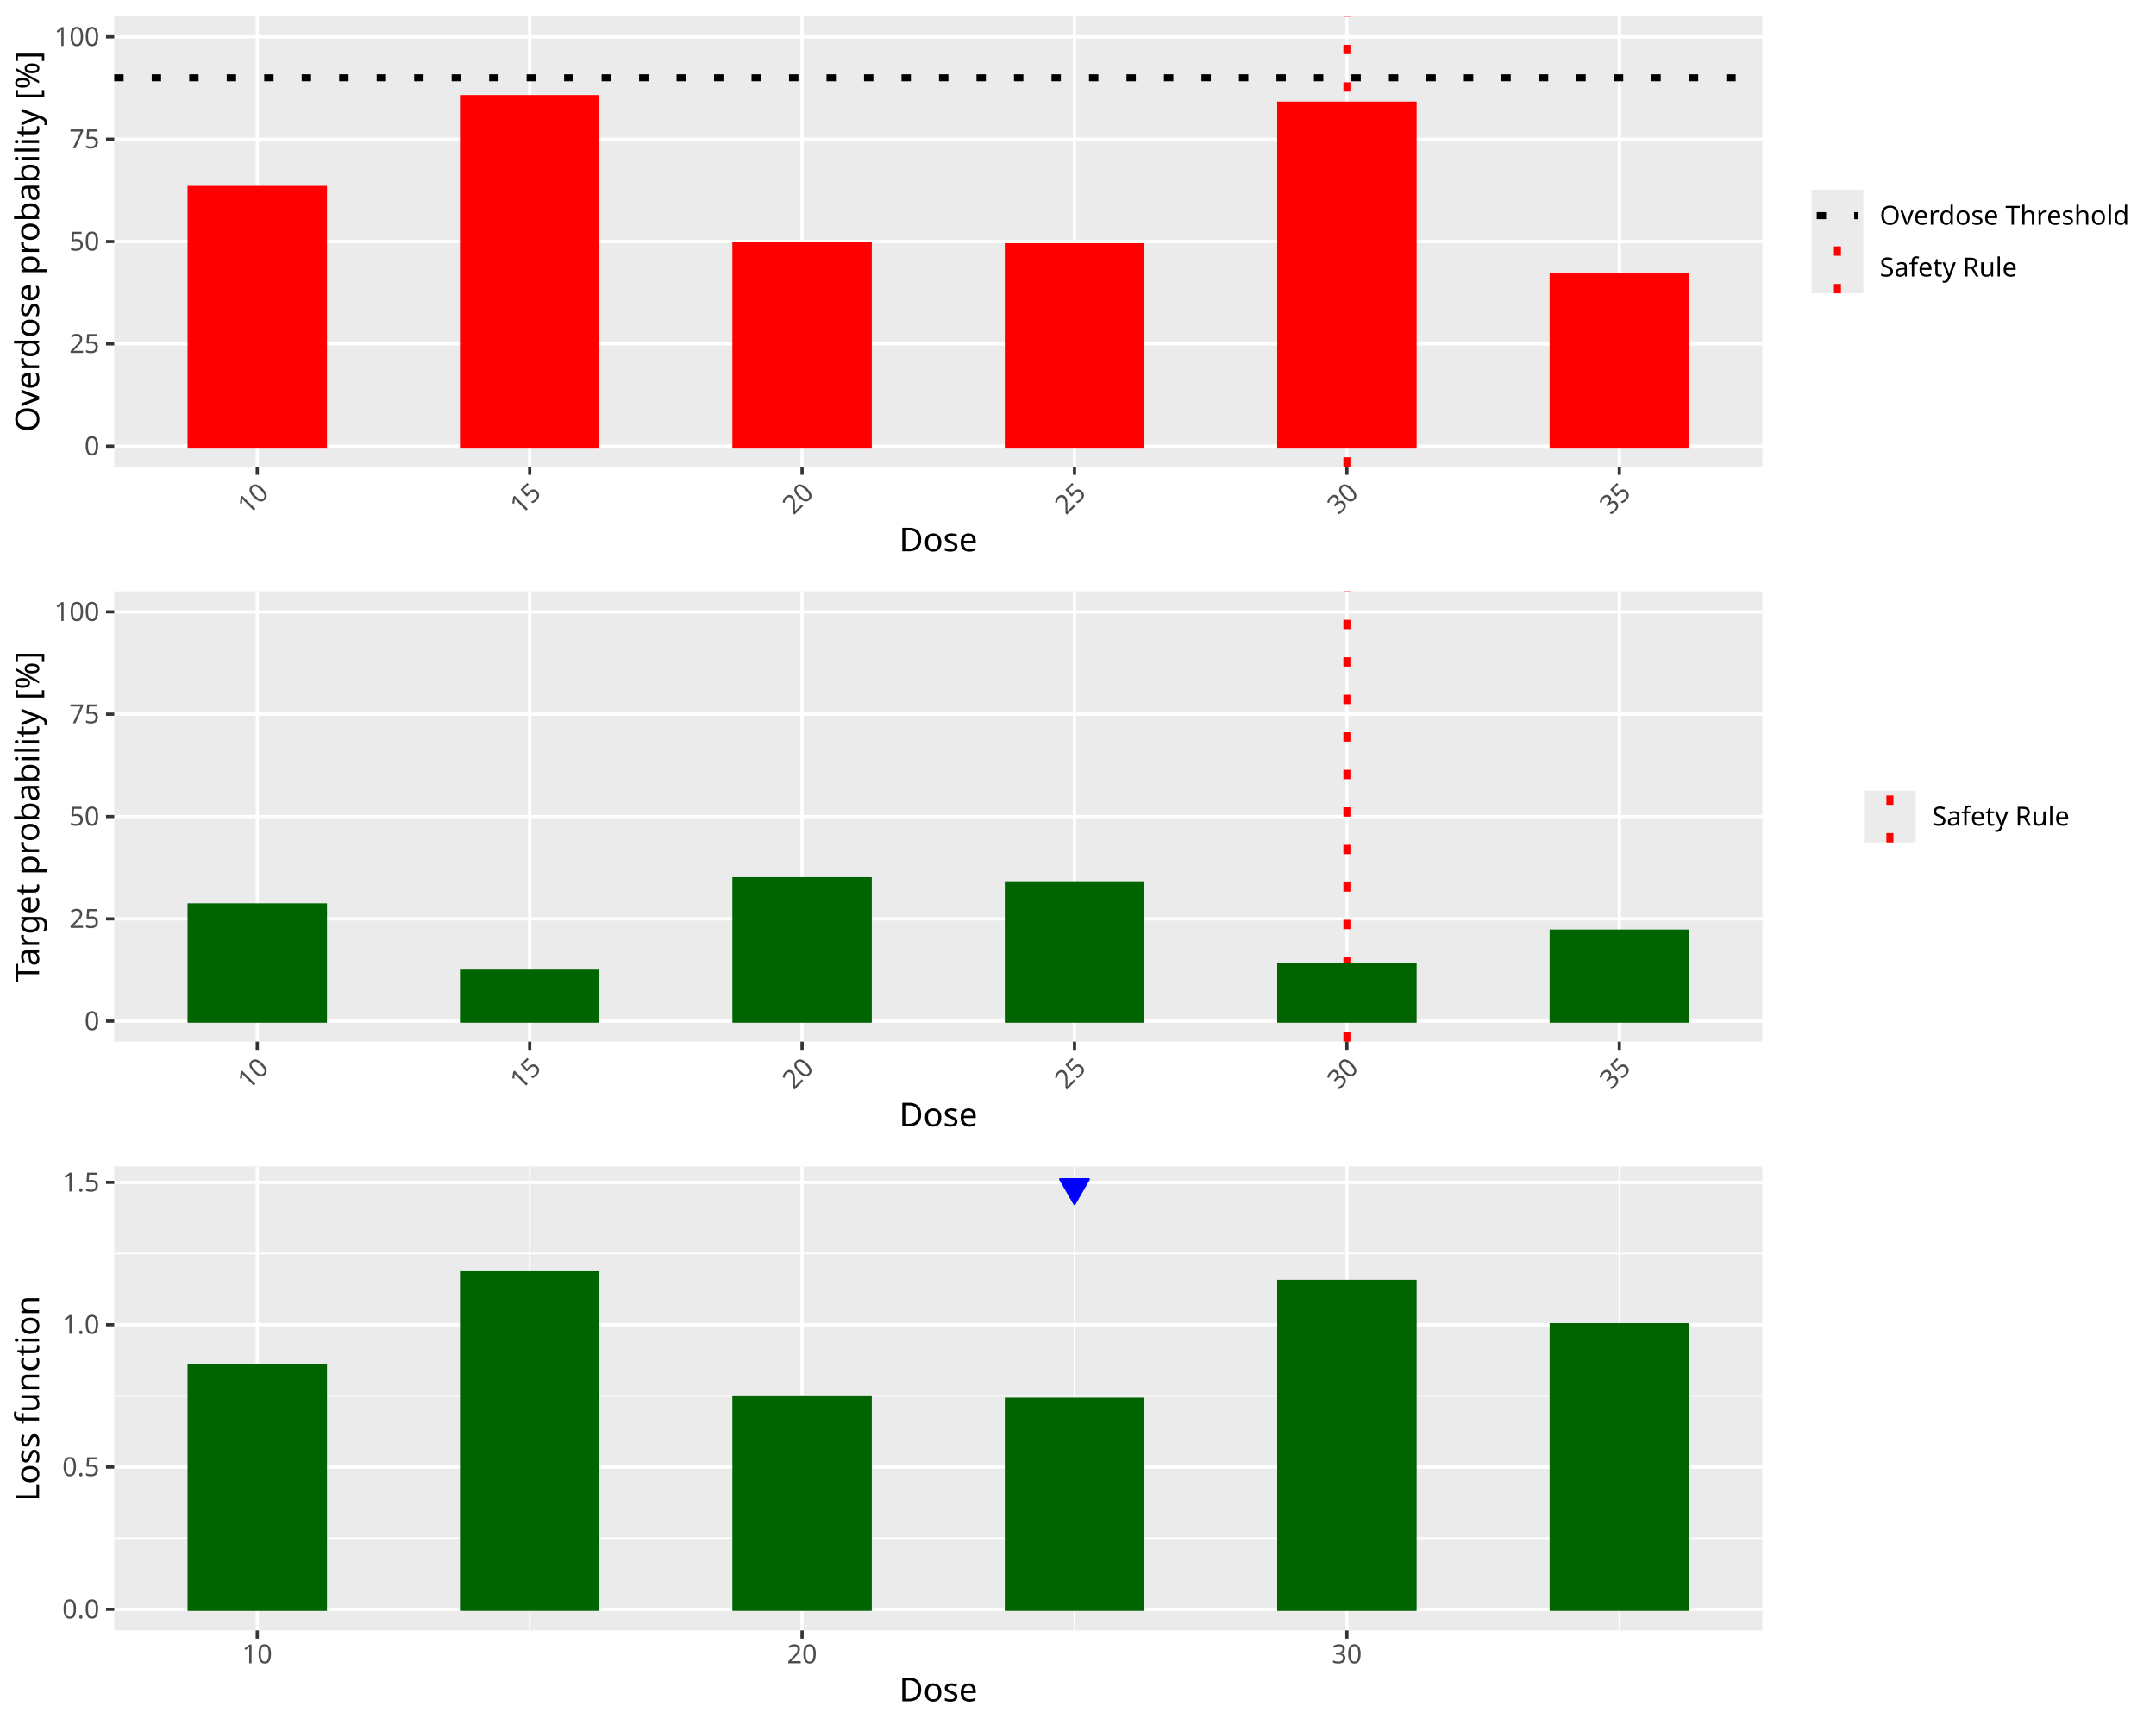
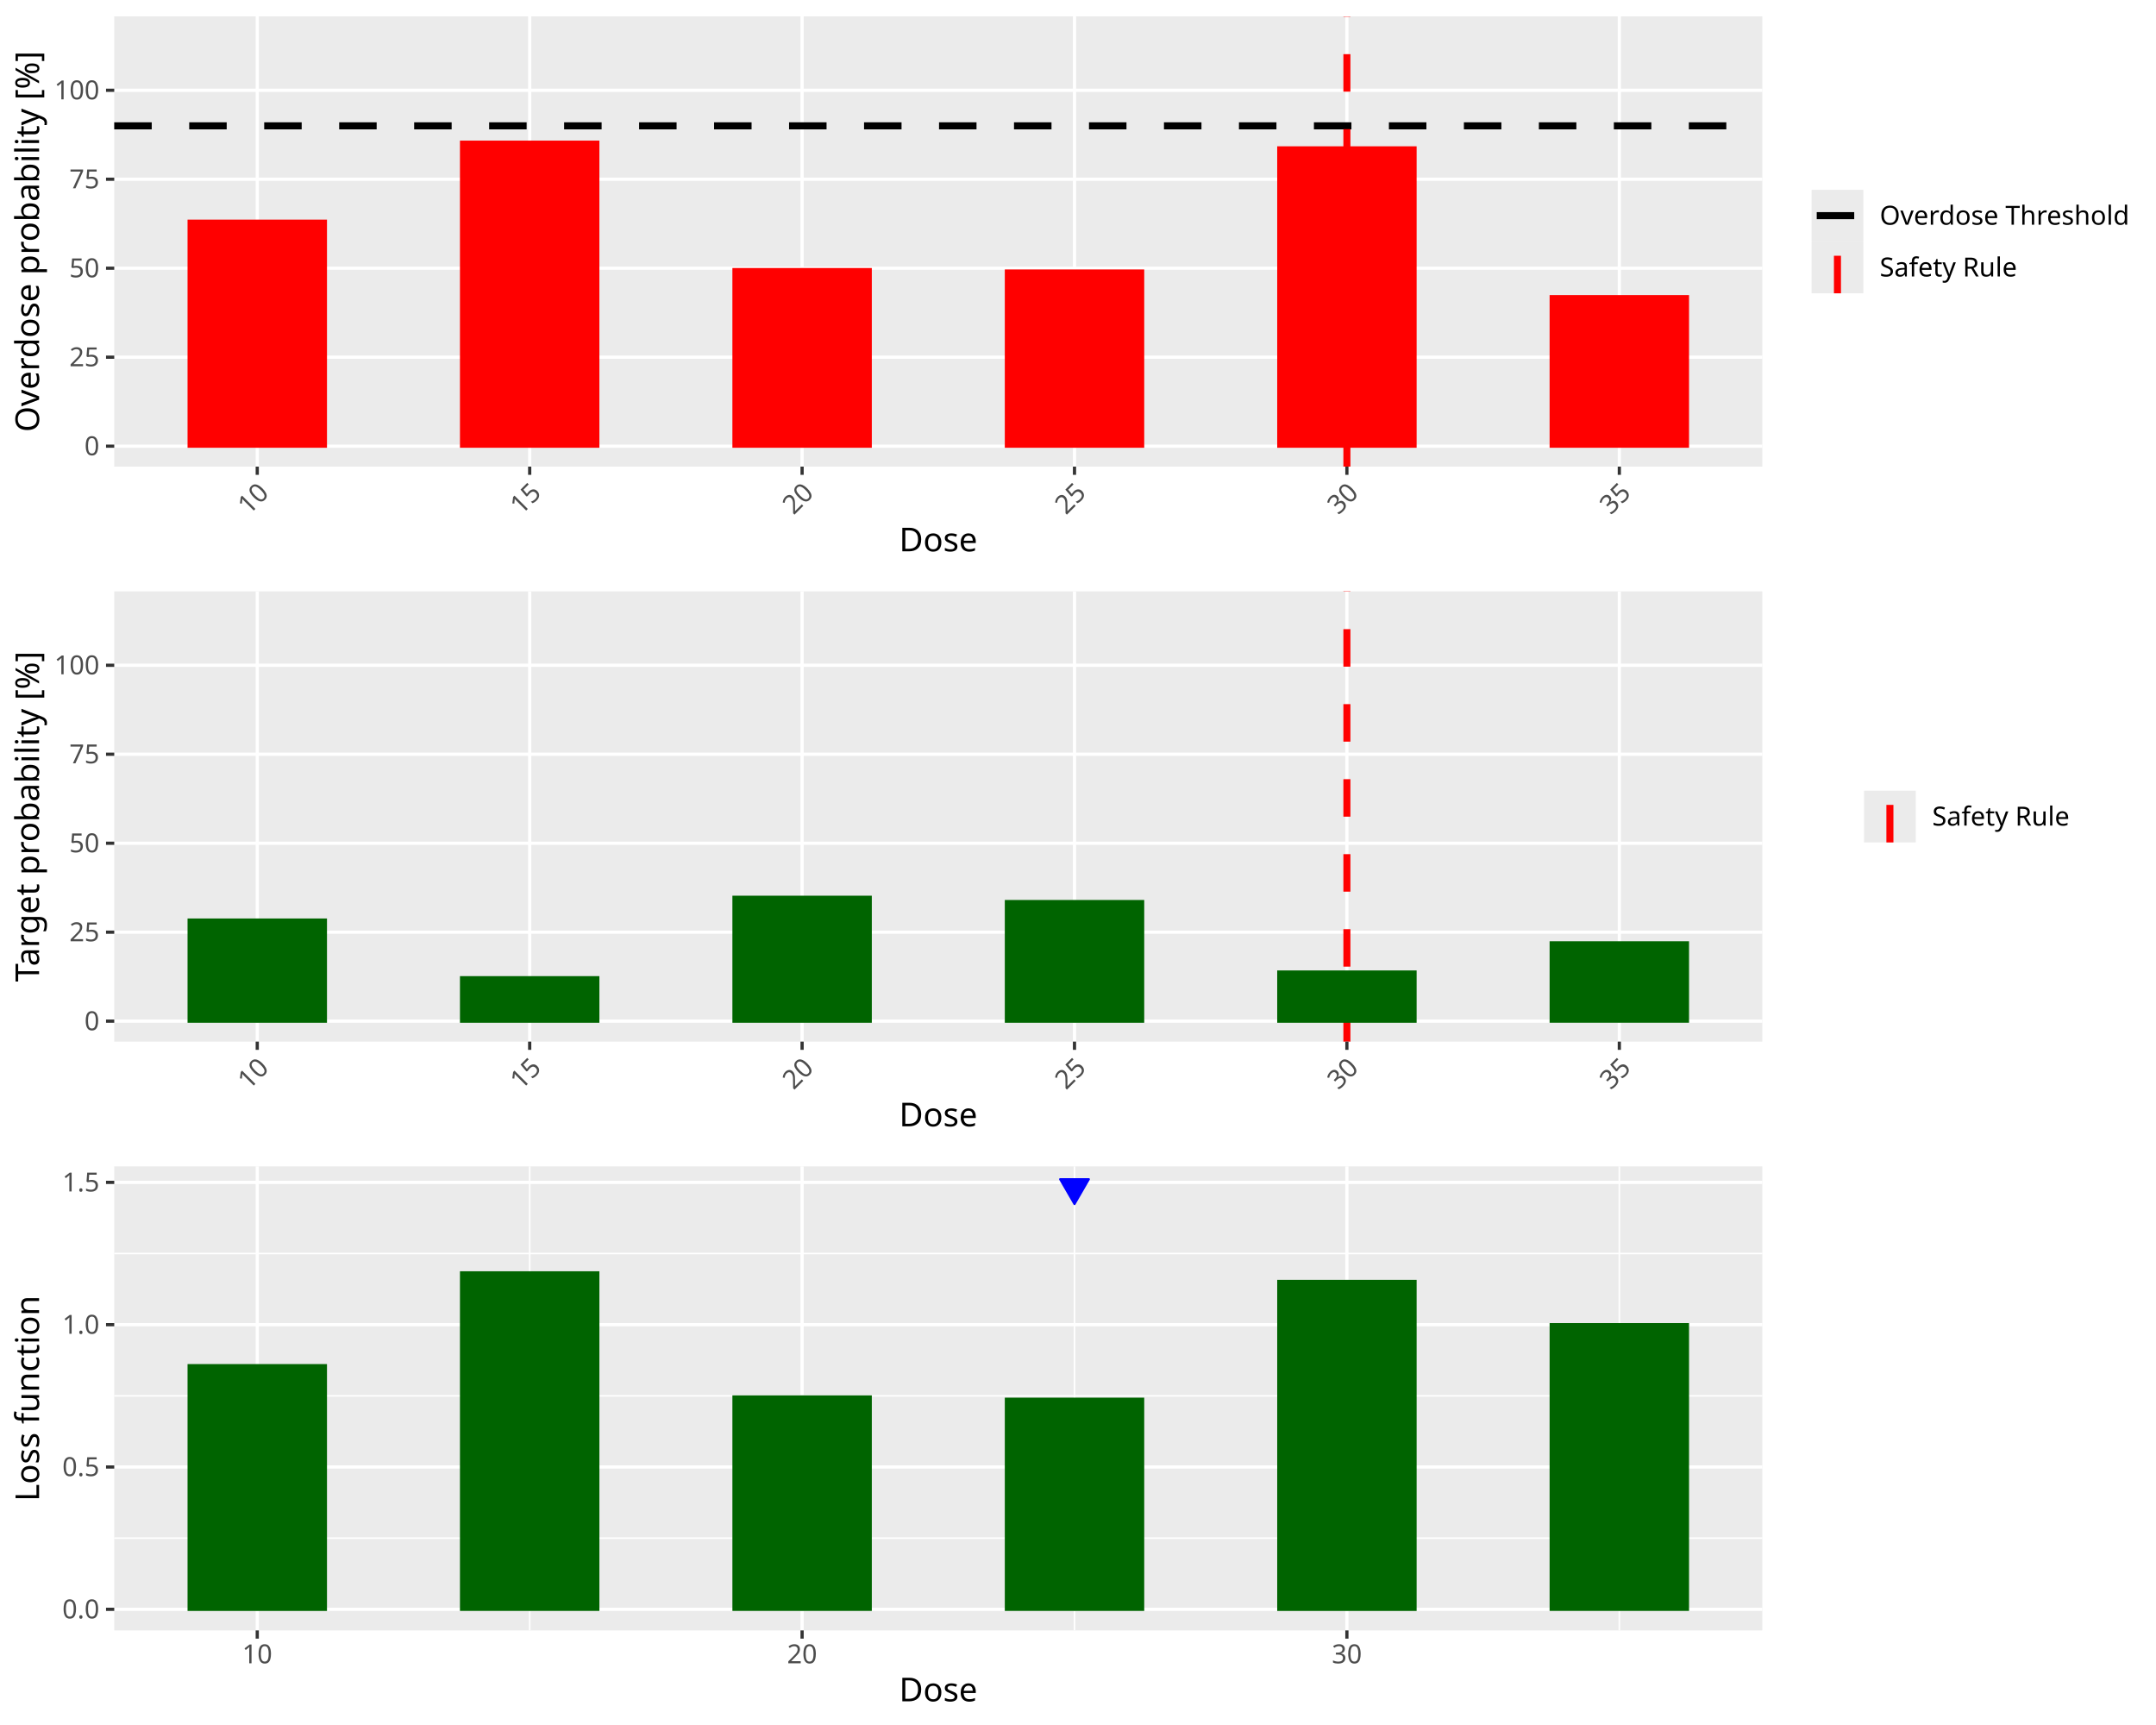
<svg xmlns="http://www.w3.org/2000/svg" class="svglite" data-engine-version="2.0" width="720.00pt" height="576.00pt" viewBox="0 0 720.00 576.00">
  <defs>
    <style type="text/css">
    .svglite line, .svglite polyline, .svglite polygon, .svglite path, .svglite rect, .svglite circle {
      fill: none;
      stroke: #000000;
      stroke-linecap: round;
      stroke-linejoin: round;
      stroke-miterlimit: 10.00;
    }
  </style>
  </defs>
  <rect width="100%" height="100%" style="stroke: none; fill: #FFFFFF;" />
  <defs>
    <clipPath id="cpMC4wMHw3MjAuMDB8MC4wMHw1NzYuMDA=">
      <rect x="0.00" y="0.00" width="720.00" height="576.00" />
    </clipPath>
  </defs>
  <g clip-path="url(#cpMC4wMHw3MjAuMDB8MC4wMHw1NzYuMDA=)">
</g>
  <defs>
    <clipPath id="cpMC4wMHw3MjAuMDB8MC4wMHwxOTIuMDA=">
      <rect x="0.00" y="0.00" width="720.00" height="192.00" />
    </clipPath>
  </defs>
  <g clip-path="url(#cpMC4wMHw3MjAuMDB8MC4wMHwxOTIuMDA=)">
    <rect x="0.00" y="0" width="720.00" height="192.00" style="stroke-width: 1.07; stroke: #FFFFFF; fill: #FFFFFF;" />
  </g>
  <g clip-path="url(#cpMC4wMHw3MjAuMDB8MC4wMHw1NzYuMDA=)">
</g>
  <defs>
    <clipPath id="cpMzguMTV8NTg4LjU0fDUuNDh8MTU1Ljgx">
      <rect x="38.15" y="5.48" width="550.38" height="150.33" />
    </clipPath>
  </defs>
  <g clip-path="url(#cpMzguMTV8NTg4LjU0fDUuNDh8MTU1Ljgx)">
    <rect x="38.15" y="5.48" width="550.38" height="150.33" style="stroke-width: 1.07; stroke: none; fill: #EBEBEB;" />
    <polyline points="38.15,148.98 588.54,148.98 " style="stroke-width: 1.07; stroke: #FFFFFF; stroke-linecap: butt;" />
-     <polyline points="38.15,114.81 588.54,114.81 " style="stroke-width: 1.07; stroke: #FFFFFF; stroke-linecap: butt;" />
-     <polyline points="38.15,80.65 588.54,80.65 " style="stroke-width: 1.07; stroke: #FFFFFF; stroke-linecap: butt;" />
-     <polyline points="38.15,46.48 588.54,46.48 " style="stroke-width: 1.07; stroke: #FFFFFF; stroke-linecap: butt;" />
-     <polyline points="38.15,12.31 588.54,12.31 " style="stroke-width: 1.07; stroke: #FFFFFF; stroke-linecap: butt;" />
+     <polyline points="38.15,119.27 588.54,119.27 " style="stroke-width: 1.07; stroke: #FFFFFF; stroke-linecap: butt;" />
+     <polyline points="38.15,89.56 588.54,89.56 " style="stroke-width: 1.07; stroke: #FFFFFF; stroke-linecap: butt;" />
+     <polyline points="38.15,59.85 588.54,59.85 " style="stroke-width: 1.07; stroke: #FFFFFF; stroke-linecap: butt;" />
+     <polyline points="38.15,30.14 588.54,30.14 " style="stroke-width: 1.07; stroke: #FFFFFF; stroke-linecap: butt;" />
    <polyline points="85.91,155.81 85.91,5.48 " style="stroke-width: 1.07; stroke: #FFFFFF; stroke-linecap: butt;" />
    <polyline points="176.89,155.81 176.89,5.48 " style="stroke-width: 1.07; stroke: #FFFFFF; stroke-linecap: butt;" />
    <polyline points="267.86,155.81 267.86,5.48 " style="stroke-width: 1.07; stroke: #FFFFFF; stroke-linecap: butt;" />
    <polyline points="358.83,155.81 358.83,5.48 " style="stroke-width: 1.07; stroke: #FFFFFF; stroke-linecap: butt;" />
    <polyline points="449.80,155.81 449.80,5.48 " style="stroke-width: 1.07; stroke: #FFFFFF; stroke-linecap: butt;" />
    <polyline points="540.78,155.81 540.78,5.48 " style="stroke-width: 1.07; stroke: #FFFFFF; stroke-linecap: butt;" />
-     <line x1="38.15" y1="25.98" x2="588.54" y2="25.98" style="stroke-width: 2.35; stroke-dasharray: 3.13,9.39; stroke-linecap: butt;" />
-     <line x1="449.80" y1="155.81" x2="449.80" y2="5.48" style="stroke-width: 2.35; stroke: #FF0000; stroke-dasharray: 3.13,9.39; stroke-linecap: butt;" />
-     <rect x="63.17" y="62.61" width="45.49" height="86.37" style="stroke-width: 1.07; stroke: #FF0000; stroke-linecap: butt; stroke-linejoin: miter; fill: #FF0000;" />
-     <rect x="154.14" y="32.27" width="45.49" height="116.71" style="stroke-width: 1.07; stroke: #FF0000; stroke-linecap: butt; stroke-linejoin: miter; fill: #FF0000;" />
-     <rect x="245.12" y="81.19" width="45.49" height="67.79" style="stroke-width: 1.07; stroke: #FF0000; stroke-linecap: butt; stroke-linejoin: miter; fill: #FF0000;" />
-     <rect x="336.09" y="81.74" width="45.49" height="67.24" style="stroke-width: 1.07; stroke: #FF0000; stroke-linecap: butt; stroke-linejoin: miter; fill: #FF0000;" />
-     <rect x="427.06" y="34.45" width="45.49" height="114.53" style="stroke-width: 1.07; stroke: #FF0000; stroke-linecap: butt; stroke-linejoin: miter; fill: #FF0000;" />
-     <rect x="518.03" y="91.58" width="45.49" height="57.40" style="stroke-width: 1.07; stroke: #FF0000; stroke-linecap: butt; stroke-linejoin: miter; fill: #FF0000;" />
+     <line x1="38.15" y1="42.02" x2="588.54" y2="42.02" style="stroke-width: 2.35; stroke-dasharray: 12.52,12.52; stroke-linecap: butt;" />
+     <line x1="449.80" y1="155.81" x2="449.80" y2="5.48" style="stroke-width: 2.35; stroke: #FF0000; stroke-dasharray: 12.52,12.52; stroke-linecap: butt;" />
+     <rect x="63.17" y="73.87" width="45.49" height="75.11" style="stroke-width: 1.07; stroke: #FF0000; stroke-linecap: butt; stroke-linejoin: miter; fill: #FF0000;" />
+     <rect x="154.14" y="47.49" width="45.49" height="101.49" style="stroke-width: 1.07; stroke: #FF0000; stroke-linecap: butt; stroke-linejoin: miter; fill: #FF0000;" />
+     <rect x="245.12" y="90.03" width="45.49" height="58.95" style="stroke-width: 1.07; stroke: #FF0000; stroke-linecap: butt; stroke-linejoin: miter; fill: #FF0000;" />
+     <rect x="336.09" y="90.51" width="45.49" height="58.47" style="stroke-width: 1.07; stroke: #FF0000; stroke-linecap: butt; stroke-linejoin: miter; fill: #FF0000;" />
+     <rect x="427.06" y="49.39" width="45.49" height="99.59" style="stroke-width: 1.07; stroke: #FF0000; stroke-linecap: butt; stroke-linejoin: miter; fill: #FF0000;" />
+     <rect x="518.03" y="99.07" width="45.49" height="49.91" style="stroke-width: 1.07; stroke: #FF0000; stroke-linecap: butt; stroke-linejoin: miter; fill: #FF0000;" />
  </g>
  <g clip-path="url(#cpMC4wMHw3MjAuMDB8MC4wMHw1NzYuMDA=)">
    <text x="33.22" y="152.01" text-anchor="end" style="font-size: 8.80px; fill: #4D4D4D; font-family: sans;" textLength="4.89px" lengthAdjust="spacingAndGlyphs">0</text>
-     <text x="33.22" y="117.84" text-anchor="end" style="font-size: 8.80px; fill: #4D4D4D; font-family: sans;" textLength="9.79px" lengthAdjust="spacingAndGlyphs">25</text>
-     <text x="33.22" y="83.67" text-anchor="end" style="font-size: 8.80px; fill: #4D4D4D; font-family: sans;" textLength="9.79px" lengthAdjust="spacingAndGlyphs">50</text>
-     <text x="33.22" y="49.51" text-anchor="end" style="font-size: 8.80px; fill: #4D4D4D; font-family: sans;" textLength="9.79px" lengthAdjust="spacingAndGlyphs">75</text>
-     <text x="33.22" y="15.34" text-anchor="end" style="font-size: 8.80px; fill: #4D4D4D; font-family: sans;" textLength="14.68px" lengthAdjust="spacingAndGlyphs">100</text>
+     <text x="33.22" y="122.30" text-anchor="end" style="font-size: 8.80px; fill: #4D4D4D; font-family: sans;" textLength="9.79px" lengthAdjust="spacingAndGlyphs">25</text>
+     <text x="33.22" y="92.59" text-anchor="end" style="font-size: 8.80px; fill: #4D4D4D; font-family: sans;" textLength="9.79px" lengthAdjust="spacingAndGlyphs">50</text>
+     <text x="33.22" y="62.88" text-anchor="end" style="font-size: 8.80px; fill: #4D4D4D; font-family: sans;" textLength="9.79px" lengthAdjust="spacingAndGlyphs">75</text>
+     <text x="33.22" y="33.17" text-anchor="end" style="font-size: 8.80px; fill: #4D4D4D; font-family: sans;" textLength="14.68px" lengthAdjust="spacingAndGlyphs">100</text>
    <polyline points="35.41,148.98 38.15,148.98 " style="stroke-width: 1.07; stroke: #333333; stroke-linecap: butt;" />
-     <polyline points="35.41,114.81 38.15,114.81 " style="stroke-width: 1.07; stroke: #333333; stroke-linecap: butt;" />
-     <polyline points="35.41,80.65 38.15,80.65 " style="stroke-width: 1.07; stroke: #333333; stroke-linecap: butt;" />
-     <polyline points="35.41,46.48 38.15,46.48 " style="stroke-width: 1.07; stroke: #333333; stroke-linecap: butt;" />
-     <polyline points="35.41,12.31 38.15,12.31 " style="stroke-width: 1.07; stroke: #333333; stroke-linecap: butt;" />
+     <polyline points="35.41,119.27 38.15,119.27 " style="stroke-width: 1.07; stroke: #333333; stroke-linecap: butt;" />
+     <polyline points="35.41,89.56 38.15,89.56 " style="stroke-width: 1.07; stroke: #333333; stroke-linecap: butt;" />
+     <polyline points="35.41,59.85 38.15,59.85 " style="stroke-width: 1.07; stroke: #333333; stroke-linecap: butt;" />
+     <polyline points="35.41,30.14 38.15,30.14 " style="stroke-width: 1.07; stroke: #333333; stroke-linecap: butt;" />
    <polyline points="85.91,158.55 85.91,155.81 " style="stroke-width: 1.07; stroke: #333333; stroke-linecap: butt;" />
    <polyline points="176.89,158.55 176.89,155.81 " style="stroke-width: 1.07; stroke: #333333; stroke-linecap: butt;" />
    <polyline points="267.86,158.55 267.86,155.81 " style="stroke-width: 1.07; stroke: #333333; stroke-linecap: butt;" />
    <polyline points="358.83,158.55 358.83,155.81 " style="stroke-width: 1.07; stroke: #333333; stroke-linecap: butt;" />
    <polyline points="449.80,158.55 449.80,155.81 " style="stroke-width: 1.07; stroke: #333333; stroke-linecap: butt;" />
    <polyline points="540.78,158.55 540.78,155.81 " style="stroke-width: 1.07; stroke: #333333; stroke-linecap: butt;" />
    <text transform="translate(90.20,165.03) rotate(-45)" text-anchor="end" style="font-size: 8.80px; fill: #4D4D4D; font-family: sans;" textLength="9.79px" lengthAdjust="spacingAndGlyphs">10</text>
    <text transform="translate(181.17,165.03) rotate(-45)" text-anchor="end" style="font-size: 8.80px; fill: #4D4D4D; font-family: sans;" textLength="9.79px" lengthAdjust="spacingAndGlyphs">15</text>
    <text transform="translate(272.14,165.03) rotate(-45)" text-anchor="end" style="font-size: 8.80px; fill: #4D4D4D; font-family: sans;" textLength="9.79px" lengthAdjust="spacingAndGlyphs">20</text>
    <text transform="translate(363.11,165.03) rotate(-45)" text-anchor="end" style="font-size: 8.80px; fill: #4D4D4D; font-family: sans;" textLength="9.79px" lengthAdjust="spacingAndGlyphs">25</text>
    <text transform="translate(454.09,165.03) rotate(-45)" text-anchor="end" style="font-size: 8.80px; fill: #4D4D4D; font-family: sans;" textLength="9.79px" lengthAdjust="spacingAndGlyphs">30</text>
    <text transform="translate(545.06,165.03) rotate(-45)" text-anchor="end" style="font-size: 8.80px; fill: #4D4D4D; font-family: sans;" textLength="9.79px" lengthAdjust="spacingAndGlyphs">35</text>
    <text x="313.35" y="184.10" text-anchor="middle" style="font-size: 11.00px; font-family: sans;" textLength="25.69px" lengthAdjust="spacingAndGlyphs">Dose</text>
    <text transform="translate(13.05,80.65) rotate(-90)" text-anchor="middle" style="font-size: 11.00px; font-family: sans;" textLength="119.85px" lengthAdjust="spacingAndGlyphs">Overdose probability [%]</text>
    <rect x="599.50" y="57.89" width="115.02" height="45.52" style="stroke-width: 1.07; stroke: none; fill: #FFFFFF;" />
    <rect x="604.98" y="63.37" width="17.28" height="17.28" style="stroke-width: 1.07; stroke: none; fill: #EBEBEB;" />
-     <line x1="606.70" y1="72.01" x2="620.53" y2="72.01" style="stroke-width: 2.35; stroke-dasharray: 3.13,9.39; stroke-linecap: butt;" />
+     <line x1="606.70" y1="72.01" x2="620.53" y2="72.01" style="stroke-width: 2.35; stroke-dasharray: 12.52,12.52; stroke-linecap: butt;" />
    <rect x="604.98" y="80.65" width="17.28" height="17.28" style="stroke-width: 1.07; stroke: none; fill: #EBEBEB;" />
-     <line x1="613.62" y1="97.93" x2="613.62" y2="80.65" style="stroke-width: 2.35; stroke: #FF0000; stroke-dasharray: 3.13,9.39; stroke-linecap: butt;" />
+     <line x1="613.62" y1="97.93" x2="613.62" y2="80.65" style="stroke-width: 2.35; stroke: #FF0000; stroke-dasharray: 12.52,12.52; stroke-linecap: butt;" />
    <text x="627.74" y="75.03" style="font-size: 8.80px; font-family: sans;" textLength="79.74px" lengthAdjust="spacingAndGlyphs">Overdose Threshold</text>
    <text x="627.74" y="92.31" style="font-size: 8.80px; font-family: sans;" textLength="45.50px" lengthAdjust="spacingAndGlyphs">Safety Rule</text>
  </g>
  <defs>
    <clipPath id="cpMC4wMHw3MjAuMDB8MTkyLjAwfDM4NC4wMA==">
      <rect x="0.00" y="192.00" width="720.00" height="192.00" />
    </clipPath>
  </defs>
  <g clip-path="url(#cpMC4wMHw3MjAuMDB8MTkyLjAwfDM4NC4wMA==)">
    <rect x="0.00" y="192.00" width="720.00" height="192.00" style="stroke-width: 1.07; stroke: #FFFFFF; fill: #FFFFFF;" />
  </g>
  <g clip-path="url(#cpMC4wMHw3MjAuMDB8MC4wMHw1NzYuMDA=)">
</g>
  <defs>
    <clipPath id="cpMzguMTV8NTg4LjU0fDE5Ny40OHwzNDcuODE=">
      <rect x="38.15" y="197.48" width="550.38" height="150.33" />
    </clipPath>
  </defs>
  <g clip-path="url(#cpMzguMTV8NTg4LjU0fDE5Ny40OHwzNDcuODE=)">
    <rect x="38.15" y="197.48" width="550.38" height="150.33" style="stroke-width: 1.07; stroke: none; fill: #EBEBEB;" />
    <polyline points="38.15,340.98 588.54,340.98 " style="stroke-width: 1.07; stroke: #FFFFFF; stroke-linecap: butt;" />
-     <polyline points="38.15,306.81 588.54,306.81 " style="stroke-width: 1.07; stroke: #FFFFFF; stroke-linecap: butt;" />
-     <polyline points="38.15,272.65 588.54,272.65 " style="stroke-width: 1.07; stroke: #FFFFFF; stroke-linecap: butt;" />
-     <polyline points="38.15,238.48 588.54,238.48 " style="stroke-width: 1.07; stroke: #FFFFFF; stroke-linecap: butt;" />
-     <polyline points="38.15,204.31 588.54,204.31 " style="stroke-width: 1.07; stroke: #FFFFFF; stroke-linecap: butt;" />
+     <polyline points="38.15,311.27 588.54,311.27 " style="stroke-width: 1.07; stroke: #FFFFFF; stroke-linecap: butt;" />
+     <polyline points="38.15,281.56 588.54,281.56 " style="stroke-width: 1.07; stroke: #FFFFFF; stroke-linecap: butt;" />
+     <polyline points="38.15,251.85 588.54,251.85 " style="stroke-width: 1.07; stroke: #FFFFFF; stroke-linecap: butt;" />
+     <polyline points="38.15,222.14 588.54,222.14 " style="stroke-width: 1.07; stroke: #FFFFFF; stroke-linecap: butt;" />
    <polyline points="85.91,347.81 85.91,197.48 " style="stroke-width: 1.07; stroke: #FFFFFF; stroke-linecap: butt;" />
    <polyline points="176.89,347.81 176.89,197.48 " style="stroke-width: 1.07; stroke: #FFFFFF; stroke-linecap: butt;" />
    <polyline points="267.86,347.81 267.86,197.48 " style="stroke-width: 1.07; stroke: #FFFFFF; stroke-linecap: butt;" />
    <polyline points="358.83,347.81 358.83,197.48 " style="stroke-width: 1.07; stroke: #FFFFFF; stroke-linecap: butt;" />
    <polyline points="449.80,347.81 449.80,197.48 " style="stroke-width: 1.07; stroke: #FFFFFF; stroke-linecap: butt;" />
    <polyline points="540.78,347.81 540.78,197.48 " style="stroke-width: 1.07; stroke: #FFFFFF; stroke-linecap: butt;" />
-     <line x1="449.80" y1="347.81" x2="449.80" y2="197.48" style="stroke-width: 2.35; stroke: #FF0000; stroke-dasharray: 3.13,9.39; stroke-linecap: butt;" />
-     <rect x="63.17" y="302.17" width="45.49" height="38.81" style="stroke-width: 1.07; stroke: #006400; stroke-linecap: butt; stroke-linejoin: miter; fill: #006400;" />
-     <rect x="154.14" y="324.31" width="45.49" height="16.67" style="stroke-width: 1.07; stroke: #006400; stroke-linecap: butt; stroke-linejoin: miter; fill: #006400;" />
-     <rect x="245.12" y="293.42" width="45.49" height="47.56" style="stroke-width: 1.07; stroke: #006400; stroke-linecap: butt; stroke-linejoin: miter; fill: #006400;" />
-     <rect x="336.09" y="295.06" width="45.49" height="45.92" style="stroke-width: 1.07; stroke: #006400; stroke-linecap: butt; stroke-linejoin: miter; fill: #006400;" />
-     <rect x="427.06" y="322.12" width="45.49" height="18.86" style="stroke-width: 1.07; stroke: #006400; stroke-linecap: butt; stroke-linejoin: miter; fill: #006400;" />
-     <rect x="518.03" y="310.91" width="45.49" height="30.07" style="stroke-width: 1.07; stroke: #006400; stroke-linecap: butt; stroke-linejoin: miter; fill: #006400;" />
+     <line x1="449.80" y1="347.81" x2="449.80" y2="197.48" style="stroke-width: 2.35; stroke: #FF0000; stroke-dasharray: 12.52,12.52; stroke-linecap: butt;" />
+     <rect x="63.17" y="307.23" width="45.49" height="33.75" style="stroke-width: 1.07; stroke: #006400; stroke-linecap: butt; stroke-linejoin: miter; fill: #006400;" />
+     <rect x="154.14" y="326.48" width="45.49" height="14.50" style="stroke-width: 1.07; stroke: #006400; stroke-linecap: butt; stroke-linejoin: miter; fill: #006400;" />
+     <rect x="245.12" y="299.62" width="45.49" height="41.36" style="stroke-width: 1.07; stroke: #006400; stroke-linecap: butt; stroke-linejoin: miter; fill: #006400;" />
+     <rect x="336.09" y="301.05" width="45.49" height="39.93" style="stroke-width: 1.07; stroke: #006400; stroke-linecap: butt; stroke-linejoin: miter; fill: #006400;" />
+     <rect x="427.06" y="324.58" width="45.49" height="16.40" style="stroke-width: 1.07; stroke: #006400; stroke-linecap: butt; stroke-linejoin: miter; fill: #006400;" />
+     <rect x="518.03" y="314.83" width="45.49" height="26.14" style="stroke-width: 1.07; stroke: #006400; stroke-linecap: butt; stroke-linejoin: miter; fill: #006400;" />
  </g>
  <g clip-path="url(#cpMC4wMHw3MjAuMDB8MC4wMHw1NzYuMDA=)">
    <text x="33.22" y="344.01" text-anchor="end" style="font-size: 8.80px; fill: #4D4D4D; font-family: sans;" textLength="4.89px" lengthAdjust="spacingAndGlyphs">0</text>
-     <text x="33.22" y="309.84" text-anchor="end" style="font-size: 8.80px; fill: #4D4D4D; font-family: sans;" textLength="9.79px" lengthAdjust="spacingAndGlyphs">25</text>
-     <text x="33.22" y="275.67" text-anchor="end" style="font-size: 8.80px; fill: #4D4D4D; font-family: sans;" textLength="9.79px" lengthAdjust="spacingAndGlyphs">50</text>
-     <text x="33.22" y="241.51" text-anchor="end" style="font-size: 8.80px; fill: #4D4D4D; font-family: sans;" textLength="9.79px" lengthAdjust="spacingAndGlyphs">75</text>
-     <text x="33.22" y="207.34" text-anchor="end" style="font-size: 8.80px; fill: #4D4D4D; font-family: sans;" textLength="14.68px" lengthAdjust="spacingAndGlyphs">100</text>
+     <text x="33.22" y="314.30" text-anchor="end" style="font-size: 8.80px; fill: #4D4D4D; font-family: sans;" textLength="9.79px" lengthAdjust="spacingAndGlyphs">25</text>
+     <text x="33.22" y="284.59" text-anchor="end" style="font-size: 8.80px; fill: #4D4D4D; font-family: sans;" textLength="9.79px" lengthAdjust="spacingAndGlyphs">50</text>
+     <text x="33.22" y="254.88" text-anchor="end" style="font-size: 8.80px; fill: #4D4D4D; font-family: sans;" textLength="9.79px" lengthAdjust="spacingAndGlyphs">75</text>
+     <text x="33.22" y="225.17" text-anchor="end" style="font-size: 8.80px; fill: #4D4D4D; font-family: sans;" textLength="14.68px" lengthAdjust="spacingAndGlyphs">100</text>
    <polyline points="35.41,340.98 38.15,340.98 " style="stroke-width: 1.07; stroke: #333333; stroke-linecap: butt;" />
-     <polyline points="35.41,306.81 38.15,306.81 " style="stroke-width: 1.07; stroke: #333333; stroke-linecap: butt;" />
-     <polyline points="35.41,272.65 38.15,272.65 " style="stroke-width: 1.07; stroke: #333333; stroke-linecap: butt;" />
-     <polyline points="35.41,238.48 38.15,238.48 " style="stroke-width: 1.07; stroke: #333333; stroke-linecap: butt;" />
-     <polyline points="35.41,204.31 38.15,204.31 " style="stroke-width: 1.07; stroke: #333333; stroke-linecap: butt;" />
+     <polyline points="35.41,311.27 38.15,311.27 " style="stroke-width: 1.07; stroke: #333333; stroke-linecap: butt;" />
+     <polyline points="35.41,281.56 38.15,281.56 " style="stroke-width: 1.07; stroke: #333333; stroke-linecap: butt;" />
+     <polyline points="35.41,251.85 38.15,251.85 " style="stroke-width: 1.07; stroke: #333333; stroke-linecap: butt;" />
+     <polyline points="35.41,222.14 38.15,222.14 " style="stroke-width: 1.07; stroke: #333333; stroke-linecap: butt;" />
    <polyline points="85.91,350.55 85.91,347.81 " style="stroke-width: 1.07; stroke: #333333; stroke-linecap: butt;" />
    <polyline points="176.89,350.55 176.89,347.81 " style="stroke-width: 1.07; stroke: #333333; stroke-linecap: butt;" />
    <polyline points="267.86,350.55 267.86,347.81 " style="stroke-width: 1.07; stroke: #333333; stroke-linecap: butt;" />
    <polyline points="358.83,350.55 358.83,347.81 " style="stroke-width: 1.07; stroke: #333333; stroke-linecap: butt;" />
    <polyline points="449.80,350.55 449.80,347.81 " style="stroke-width: 1.07; stroke: #333333; stroke-linecap: butt;" />
    <polyline points="540.78,350.55 540.78,347.81 " style="stroke-width: 1.07; stroke: #333333; stroke-linecap: butt;" />
    <text transform="translate(90.20,357.03) rotate(-45)" text-anchor="end" style="font-size: 8.80px; fill: #4D4D4D; font-family: sans;" textLength="9.79px" lengthAdjust="spacingAndGlyphs">10</text>
    <text transform="translate(181.17,357.03) rotate(-45)" text-anchor="end" style="font-size: 8.80px; fill: #4D4D4D; font-family: sans;" textLength="9.79px" lengthAdjust="spacingAndGlyphs">15</text>
    <text transform="translate(272.14,357.03) rotate(-45)" text-anchor="end" style="font-size: 8.80px; fill: #4D4D4D; font-family: sans;" textLength="9.79px" lengthAdjust="spacingAndGlyphs">20</text>
    <text transform="translate(363.11,357.03) rotate(-45)" text-anchor="end" style="font-size: 8.80px; fill: #4D4D4D; font-family: sans;" textLength="9.79px" lengthAdjust="spacingAndGlyphs">25</text>
    <text transform="translate(454.09,357.03) rotate(-45)" text-anchor="end" style="font-size: 8.80px; fill: #4D4D4D; font-family: sans;" textLength="9.79px" lengthAdjust="spacingAndGlyphs">30</text>
    <text transform="translate(545.06,357.03) rotate(-45)" text-anchor="end" style="font-size: 8.80px; fill: #4D4D4D; font-family: sans;" textLength="9.79px" lengthAdjust="spacingAndGlyphs">35</text>
    <text x="313.35" y="376.10" text-anchor="middle" style="font-size: 11.00px; font-family: sans;" textLength="25.69px" lengthAdjust="spacingAndGlyphs">Dose</text>
    <text transform="translate(13.05,272.65) rotate(-90)" text-anchor="middle" style="font-size: 11.00px; font-family: sans;" textLength="103.94px" lengthAdjust="spacingAndGlyphs">Target probability [%]</text>
    <rect x="617.02" y="258.53" width="79.97" height="28.24" style="stroke-width: 1.07; stroke: none; fill: #FFFFFF;" />
    <rect x="622.50" y="264.01" width="17.28" height="17.28" style="stroke-width: 1.07; stroke: none; fill: #EBEBEB;" />
-     <line x1="631.14" y1="281.29" x2="631.14" y2="264.01" style="stroke-width: 2.35; stroke: #FF0000; stroke-dasharray: 3.13,9.39; stroke-linecap: butt;" />
+     <line x1="631.14" y1="281.29" x2="631.14" y2="264.01" style="stroke-width: 2.35; stroke: #FF0000; stroke-dasharray: 12.52,12.52; stroke-linecap: butt;" />
    <text x="645.26" y="275.67" style="font-size: 8.80px; font-family: sans;" textLength="45.50px" lengthAdjust="spacingAndGlyphs">Safety Rule</text>
  </g>
  <defs>
    <clipPath id="cpMC4wMHw3MjAuMDB8Mzg0LjAwfDU3Ni4wMA==">
      <rect x="0.00" y="384.00" width="720.00" height="192.00" />
    </clipPath>
  </defs>
  <g clip-path="url(#cpMC4wMHw3MjAuMDB8Mzg0LjAwfDU3Ni4wMA==)">
    <rect x="0.00" y="384.00" width="720.00" height="192.00" style="stroke-width: 1.07; stroke: #FFFFFF; fill: #FFFFFF;" />
  </g>
  <g clip-path="url(#cpMC4wMHw3MjAuMDB8MC4wMHw1NzYuMDA=)">
</g>
  <defs>
    <clipPath id="cpMzguMTV8NTg4LjU0fDM4OS40OHw1NDQuNDI=">
      <rect x="38.15" y="389.48" width="550.38" height="154.94" />
    </clipPath>
  </defs>
  <g clip-path="url(#cpMzguMTV8NTg4LjU0fDM4OS40OHw1NDQuNDI=)">
    <rect x="38.15" y="389.48" width="550.38" height="154.94" style="stroke-width: 1.07; stroke: none; fill: #EBEBEB;" />
    <polyline points="38.15,513.61 588.54,513.61 " style="stroke-width: 0.53; stroke: #FFFFFF; stroke-linecap: butt;" />
    <polyline points="38.15,466.09 588.54,466.09 " style="stroke-width: 0.53; stroke: #FFFFFF; stroke-linecap: butt;" />
    <polyline points="38.15,418.57 588.54,418.57 " style="stroke-width: 0.53; stroke: #FFFFFF; stroke-linecap: butt;" />
    <polyline points="176.89,544.42 176.89,389.48 " style="stroke-width: 0.53; stroke: #FFFFFF; stroke-linecap: butt;" />
    <polyline points="358.83,544.42 358.83,389.48 " style="stroke-width: 0.53; stroke: #FFFFFF; stroke-linecap: butt;" />
    <polyline points="540.78,544.42 540.78,389.48 " style="stroke-width: 0.53; stroke: #FFFFFF; stroke-linecap: butt;" />
    <polyline points="38.15,537.37 588.54,537.37 " style="stroke-width: 1.07; stroke: #FFFFFF; stroke-linecap: butt;" />
    <polyline points="38.15,489.85 588.54,489.85 " style="stroke-width: 1.07; stroke: #FFFFFF; stroke-linecap: butt;" />
    <polyline points="38.15,442.33 588.54,442.33 " style="stroke-width: 1.07; stroke: #FFFFFF; stroke-linecap: butt;" />
    <polyline points="38.15,394.81 588.54,394.81 " style="stroke-width: 1.07; stroke: #FFFFFF; stroke-linecap: butt;" />
    <polyline points="85.91,544.42 85.91,389.48 " style="stroke-width: 1.07; stroke: #FFFFFF; stroke-linecap: butt;" />
    <polyline points="267.86,544.42 267.86,389.48 " style="stroke-width: 1.07; stroke: #FFFFFF; stroke-linecap: butt;" />
    <polyline points="449.80,544.42 449.80,389.48 " style="stroke-width: 1.07; stroke: #FFFFFF; stroke-linecap: butt;" />
    <rect x="63.17" y="456.02" width="45.49" height="81.36" style="stroke-width: 1.07; stroke: #006400; stroke-linecap: butt; stroke-linejoin: miter; fill: #006400;" />
    <rect x="154.14" y="425.03" width="45.49" height="112.34" style="stroke-width: 1.07; stroke: #006400; stroke-linecap: butt; stroke-linejoin: miter; fill: #006400;" />
    <rect x="245.12" y="466.47" width="45.49" height="70.90" style="stroke-width: 1.07; stroke: #006400; stroke-linecap: butt; stroke-linejoin: miter; fill: #006400;" />
    <rect x="336.09" y="467.23" width="45.49" height="70.14" style="stroke-width: 1.07; stroke: #006400; stroke-linecap: butt; stroke-linejoin: miter; fill: #006400;" />
    <rect x="427.06" y="427.89" width="45.49" height="109.49" style="stroke-width: 1.07; stroke: #006400; stroke-linecap: butt; stroke-linejoin: miter; fill: #006400;" />
    <rect x="518.03" y="442.33" width="45.49" height="95.04" style="stroke-width: 1.07; stroke: #006400; stroke-linecap: butt; stroke-linejoin: miter; fill: #006400;" />
    <polygon points="358.83,402.05 363.62,393.76 354.04,393.76 " style="stroke-width: 0.71; stroke: #0000FF; fill: #0000FF;" />
  </g>
  <g clip-path="url(#cpMC4wMHw3MjAuMDB8MC4wMHw1NzYuMDA=)">
    <text x="33.22" y="540.40" text-anchor="end" style="font-size: 8.80px; fill: #4D4D4D; font-family: sans;" textLength="12.23px" lengthAdjust="spacingAndGlyphs">0.0</text>
    <text x="33.22" y="492.88" text-anchor="end" style="font-size: 8.80px; fill: #4D4D4D; font-family: sans;" textLength="12.23px" lengthAdjust="spacingAndGlyphs">0.5</text>
    <text x="33.22" y="445.36" text-anchor="end" style="font-size: 8.80px; fill: #4D4D4D; font-family: sans;" textLength="12.23px" lengthAdjust="spacingAndGlyphs">1.0</text>
    <text x="33.22" y="397.84" text-anchor="end" style="font-size: 8.80px; fill: #4D4D4D; font-family: sans;" textLength="12.23px" lengthAdjust="spacingAndGlyphs">1.5</text>
    <polyline points="35.41,537.37 38.15,537.37 " style="stroke-width: 1.07; stroke: #333333; stroke-linecap: butt;" />
    <polyline points="35.41,489.85 38.15,489.85 " style="stroke-width: 1.07; stroke: #333333; stroke-linecap: butt;" />
    <polyline points="35.41,442.33 38.15,442.33 " style="stroke-width: 1.07; stroke: #333333; stroke-linecap: butt;" />
    <polyline points="35.41,394.81 38.15,394.81 " style="stroke-width: 1.07; stroke: #333333; stroke-linecap: butt;" />
    <polyline points="85.91,547.16 85.91,544.42 " style="stroke-width: 1.07; stroke: #333333; stroke-linecap: butt;" />
    <polyline points="267.86,547.16 267.86,544.42 " style="stroke-width: 1.07; stroke: #333333; stroke-linecap: butt;" />
    <polyline points="449.80,547.16 449.80,544.42 " style="stroke-width: 1.07; stroke: #333333; stroke-linecap: butt;" />
    <text x="85.91" y="555.40" text-anchor="middle" style="font-size: 8.80px; fill: #4D4D4D; font-family: sans;" textLength="9.79px" lengthAdjust="spacingAndGlyphs">10</text>
    <text x="267.86" y="555.40" text-anchor="middle" style="font-size: 8.80px; fill: #4D4D4D; font-family: sans;" textLength="9.79px" lengthAdjust="spacingAndGlyphs">20</text>
    <text x="449.80" y="555.40" text-anchor="middle" style="font-size: 8.80px; fill: #4D4D4D; font-family: sans;" textLength="9.79px" lengthAdjust="spacingAndGlyphs">30</text>
    <text x="313.35" y="568.10" text-anchor="middle" style="font-size: 11.00px; font-family: sans;" textLength="25.69px" lengthAdjust="spacingAndGlyphs">Dose</text>
    <text transform="translate(13.05,466.95) rotate(-90)" text-anchor="middle" style="font-size: 11.00px; font-family: sans;" textLength="64.83px" lengthAdjust="spacingAndGlyphs">Loss function</text>
  </g>
</svg>
